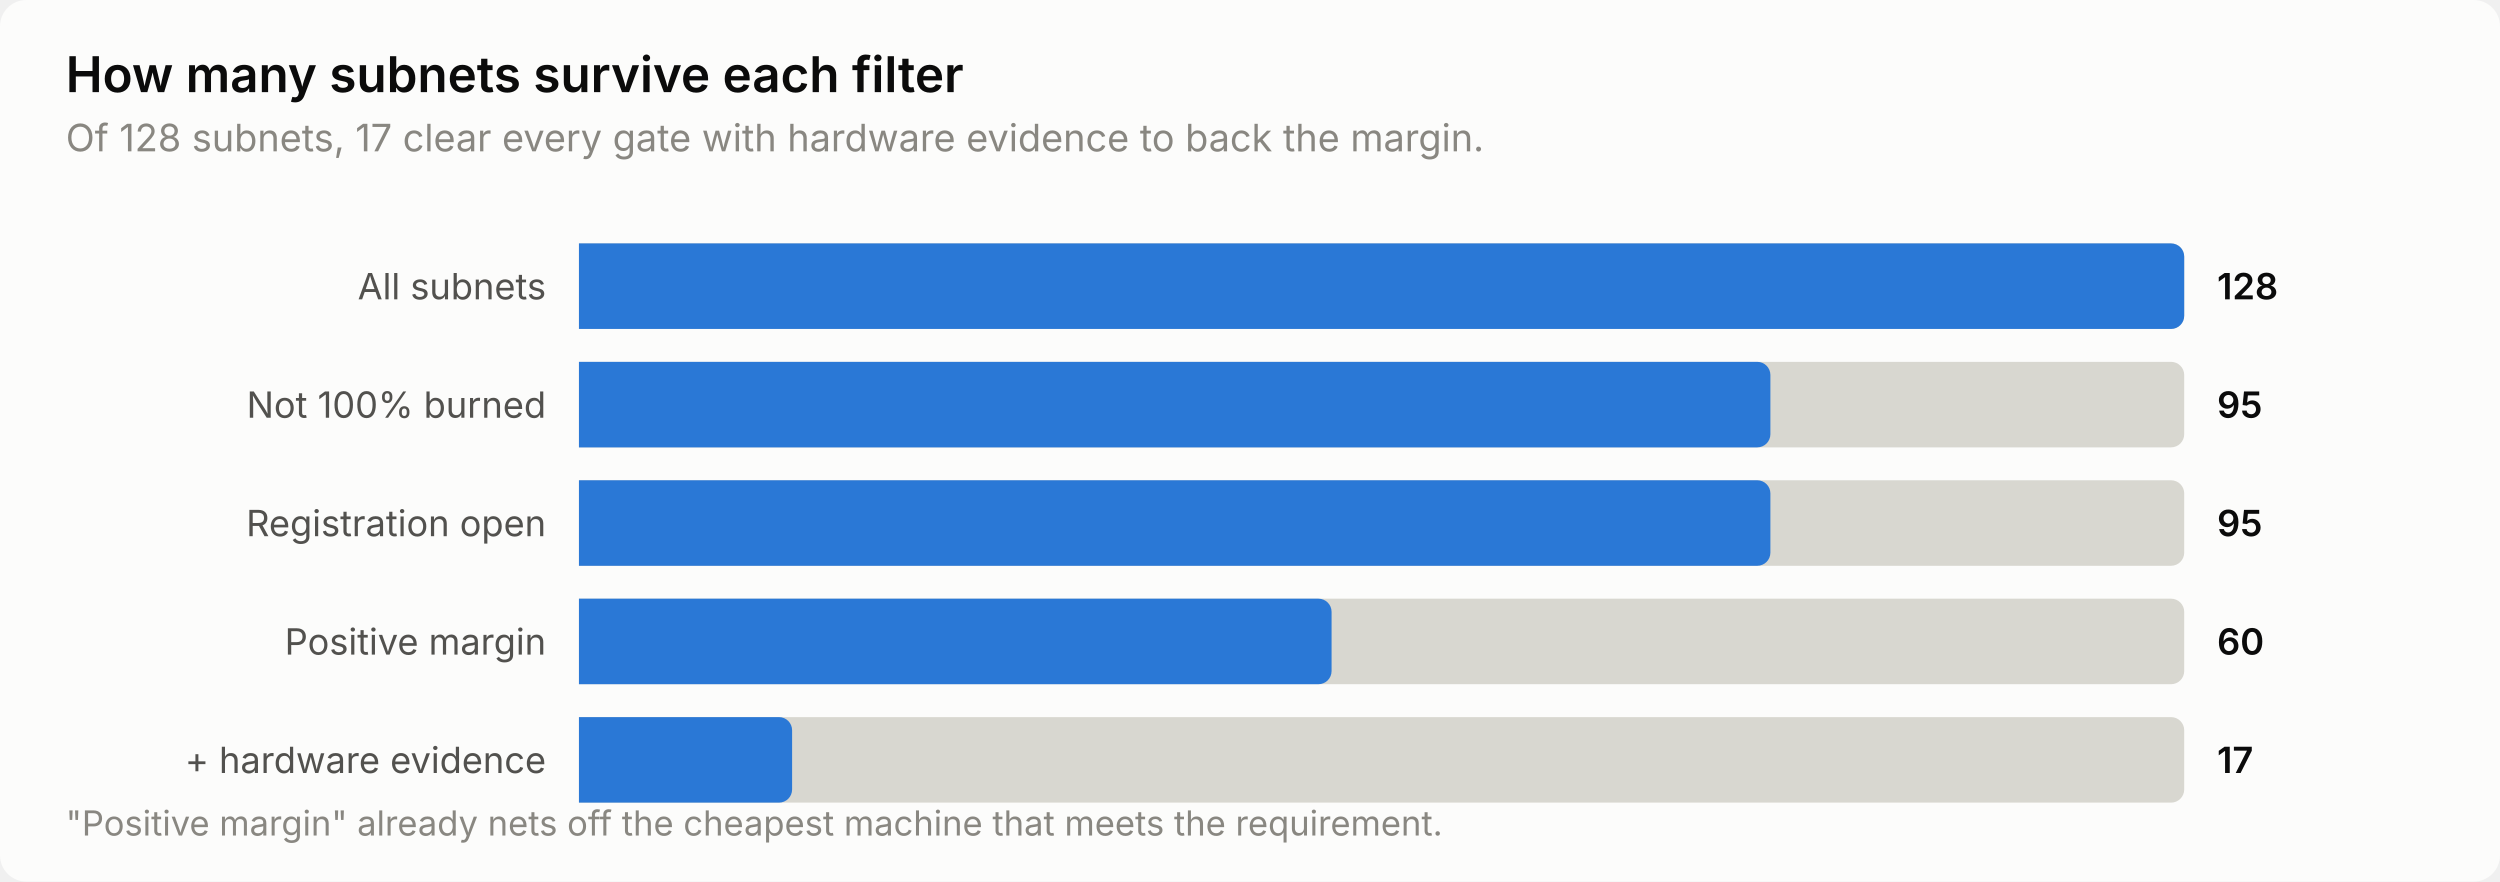
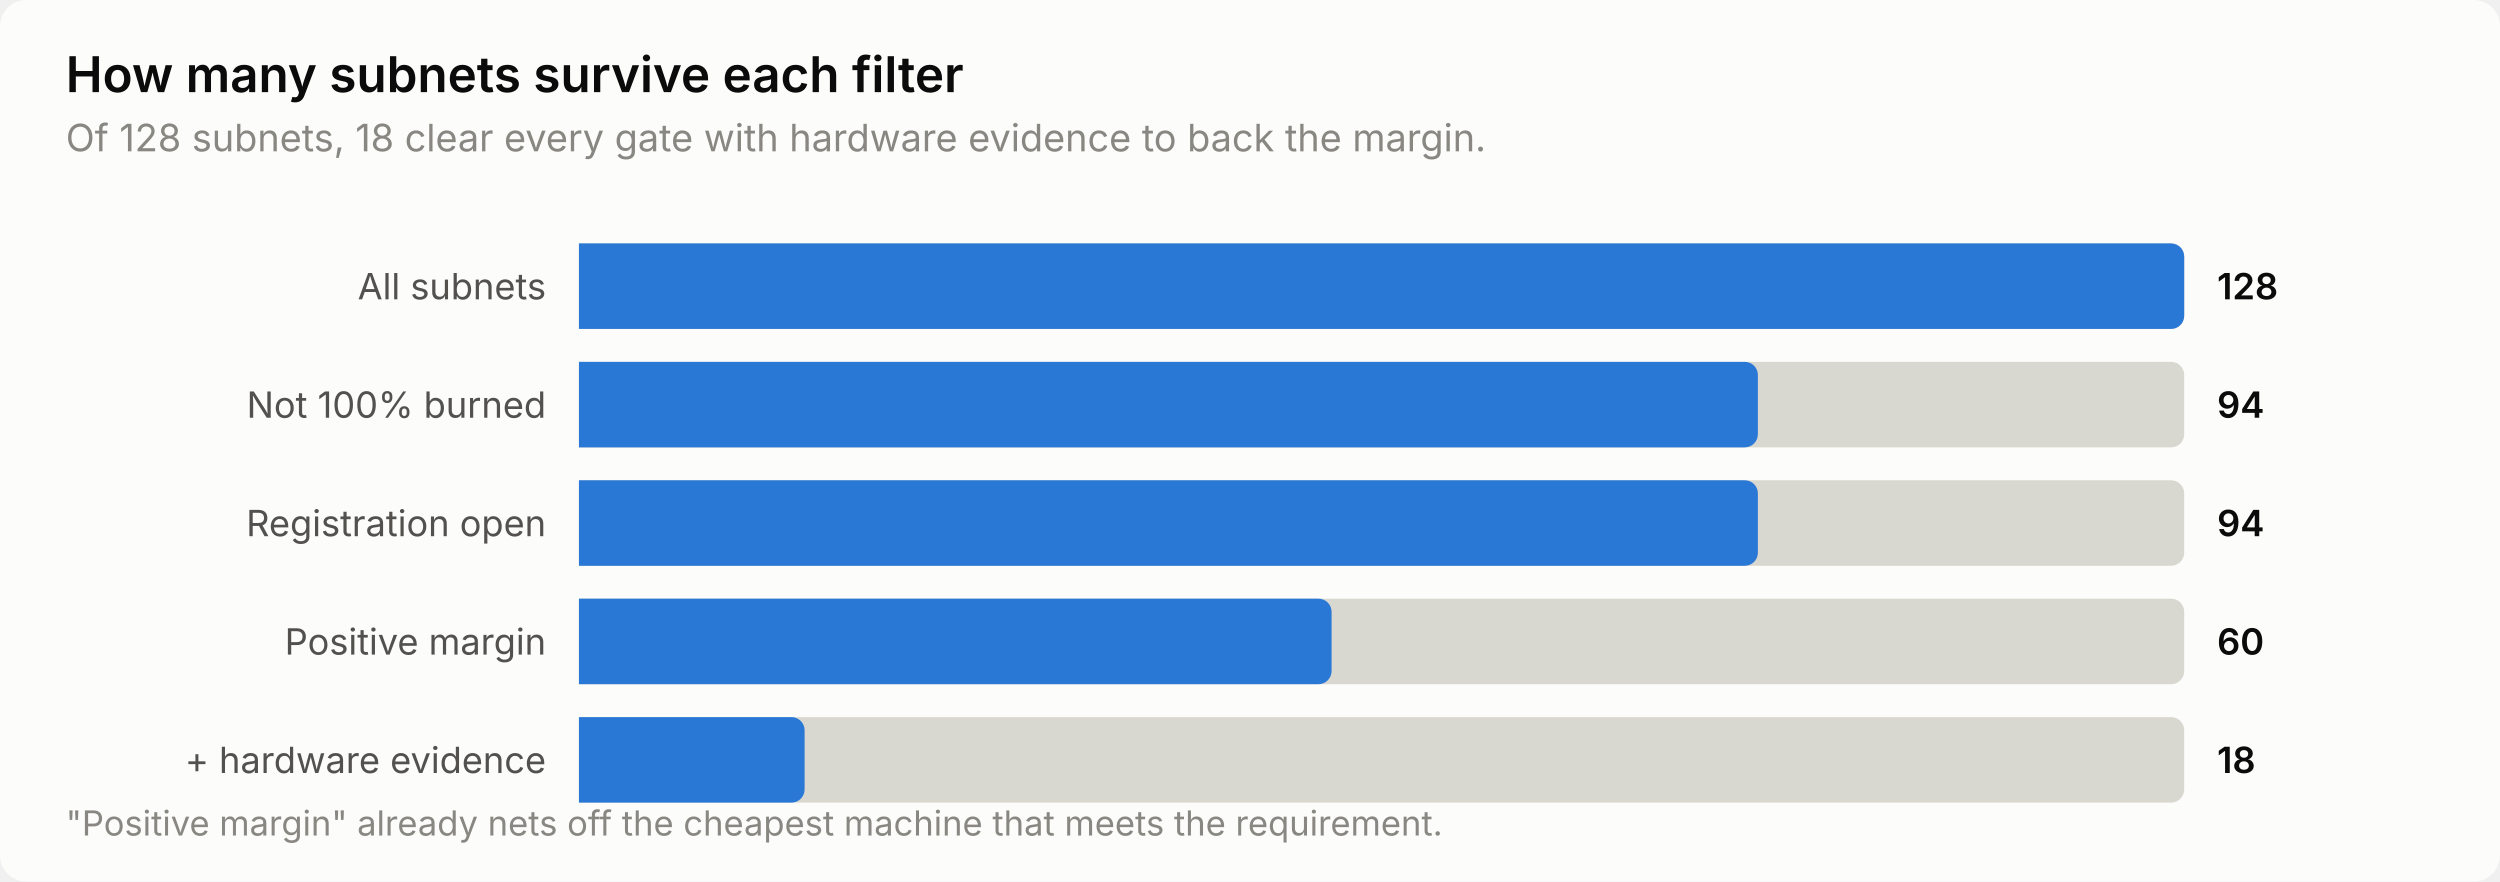
<svg xmlns="http://www.w3.org/2000/svg" width="760" height="268" viewBox="0 0 760 268" role="img" aria-label="How many subnets survive each filter">
  <style>
    text { font-family: system-ui, -apple-system, 'Segoe UI', sans-serif; }
    .t-title { font-size: 15px; font-weight: 600; }
    .t-sub { font-size: 11.5px; }
    .t-lab { font-size: 11px; }
    .t-val { font-size: 11px; font-weight: 600; font-variant-numeric: tabular-nums; }
    .t-tick { font-size: 10.5px; font-variant-numeric: tabular-nums; }

    .surface { fill: #fcfcfb; }
    .ink { fill: #0b0b0b; }
    .ink2 { fill: #52514e; }
    .muted { fill: #898781; }
    .grid { stroke: #e1e0d9; }
    .axis { stroke: #c3c2b7; }
    .accent { fill: #2a78d6; }
    .critical { fill: #d03b3b; }
    .deemph { fill: #d8d7d0; }

    @media (prefers-color-scheme: dark) {
      .surface { fill: #1a1a19; }
      .ink { fill: #ffffff; }
      .ink2 { fill: #c3c2b7; }
      .muted { fill: #898781; }
      .grid { stroke: #2c2c2a; }
      .axis { stroke: #383835; }
      .accent { fill: #3987e5; }
      .deemph { fill: #3a3a37; }
    }
</style>
  <rect class="surface" width="760" height="268" rx="8" />
  <text class="ink t-title" x="20" y="28">How many subnets survive each filter</text>
-   <text class="muted t-sub" x="20" y="46">Of 128 subnets, 17 clear every gate with hardware evidence to back the margin.</text>
+   <text class="muted t-sub" x="20" y="46">Of 128 subnets, 18 clear every gate with hardware evidence to back the margin.</text>
  <text class="ink2 t-lab" x="166" y="91" text-anchor="end">All subnets</text>
  <path class="deemph" d="M176.0,74.0 H660.0 a4.0,4.0 0 0 1 4.0,4.0 V96.0 a4.0,4.0 0 0 1 -4.0,4.0 H176.0 Z" />
  <path class="accent" d="M176.0,74.0 H660.0 a4.0,4.0 0 0 1 4.0,4.0 V96.0 a4.0,4.0 0 0 1 -4.0,4.0 H176.0 Z" />
  <text class="ink t-val" x="674" y="91">128</text>
  <text class="ink2 t-lab" x="166" y="127" text-anchor="end">Not 100% burned</text>
  <path class="deemph" d="M176.0,110.0 H660.0 a4.0,4.0 0 0 1 4.0,4.0 V132.0 a4.0,4.0 0 0 1 -4.0,4.0 H176.0 Z" />
-   <path class="accent" d="M176.0,110.0 H534.2 a4.0,4.0 0 0 1 4.0,4.0 V132.0 a4.0,4.0 0 0 1 -4.0,4.0 H176.0 Z" />
-   <text class="ink t-val" x="674" y="127">95</text>
+   <path class="accent" d="M176.0,110.0 H530.4 a4.0,4.0 0 0 1 4.0,4.0 V132.0 a4.0,4.0 0 0 1 -4.0,4.0 H176.0 Z" />
+   <text class="ink t-val" x="674" y="127">94</text>
  <text class="ink2 t-lab" x="166" y="163" text-anchor="end">Registration open</text>
  <path class="deemph" d="M176.0,146.0 H660.0 a4.0,4.0 0 0 1 4.0,4.0 V168.0 a4.0,4.0 0 0 1 -4.0,4.0 H176.0 Z" />
-   <path class="accent" d="M176.0,146.0 H534.2 a4.0,4.0 0 0 1 4.0,4.0 V168.0 a4.0,4.0 0 0 1 -4.0,4.0 H176.0 Z" />
-   <text class="ink t-val" x="674" y="163">95</text>
+   <path class="accent" d="M176.0,146.0 H530.4 a4.0,4.0 0 0 1 4.0,4.0 V168.0 a4.0,4.0 0 0 1 -4.0,4.0 H176.0 Z" />
+   <text class="ink t-val" x="674" y="163">94</text>
  <text class="ink2 t-lab" x="166" y="199" text-anchor="end">Positive margin</text>
  <path class="deemph" d="M176.0,182.0 H660.0 a4.0,4.0 0 0 1 4.0,4.0 V204.0 a4.0,4.0 0 0 1 -4.0,4.0 H176.0 Z" />
  <path class="accent" d="M176.0,182.0 H400.8 a4.0,4.0 0 0 1 4.0,4.0 V204.0 a4.0,4.0 0 0 1 -4.0,4.0 H176.0 Z" />
  <text class="ink t-val" x="674" y="199">60</text>
  <text class="ink2 t-lab" x="166" y="235" text-anchor="end">+ hardware evidence</text>
  <path class="deemph" d="M176.0,218.0 H660.0 a4.0,4.0 0 0 1 4.0,4.0 V240.0 a4.0,4.0 0 0 1 -4.0,4.0 H176.0 Z" />
-   <path class="accent" d="M176.0,218.0 H236.8 a4.0,4.0 0 0 1 4.0,4.0 V240.0 a4.0,4.0 0 0 1 -4.0,4.0 H176.0 Z" />
-   <text class="ink t-val" x="674" y="235">17</text>
+   <path class="accent" d="M176.0,218.0 H240.6 a4.0,4.0 0 0 1 4.0,4.0 V240.0 a4.0,4.0 0 0 1 -4.0,4.0 H176.0 Z" />
+   <text class="ink t-val" x="674" y="235">18</text>
  <text class="muted t-tick" x="20" y="254">"Positive margin" already nets off the cheapest machine that meets the requirement.</text>
</svg>
